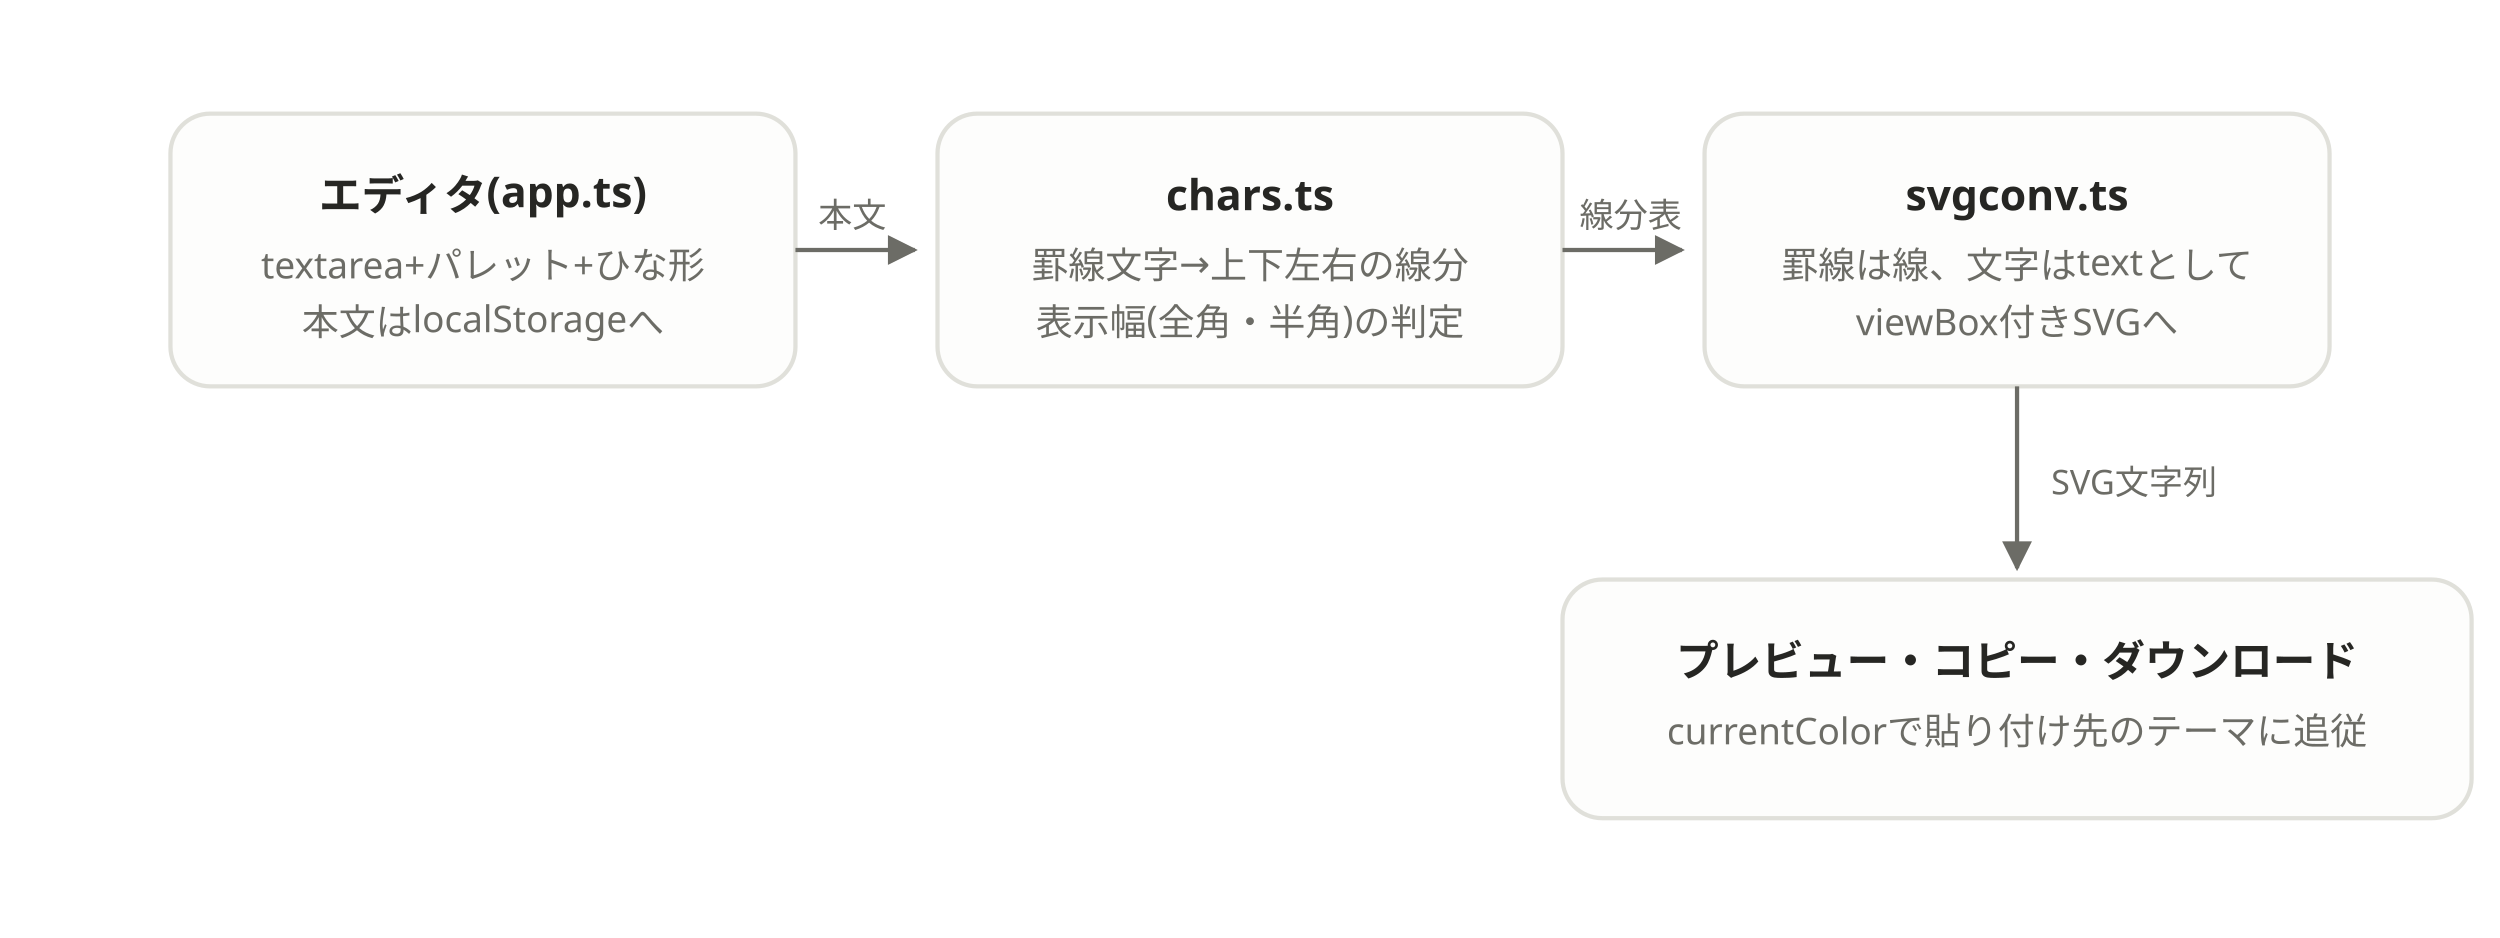
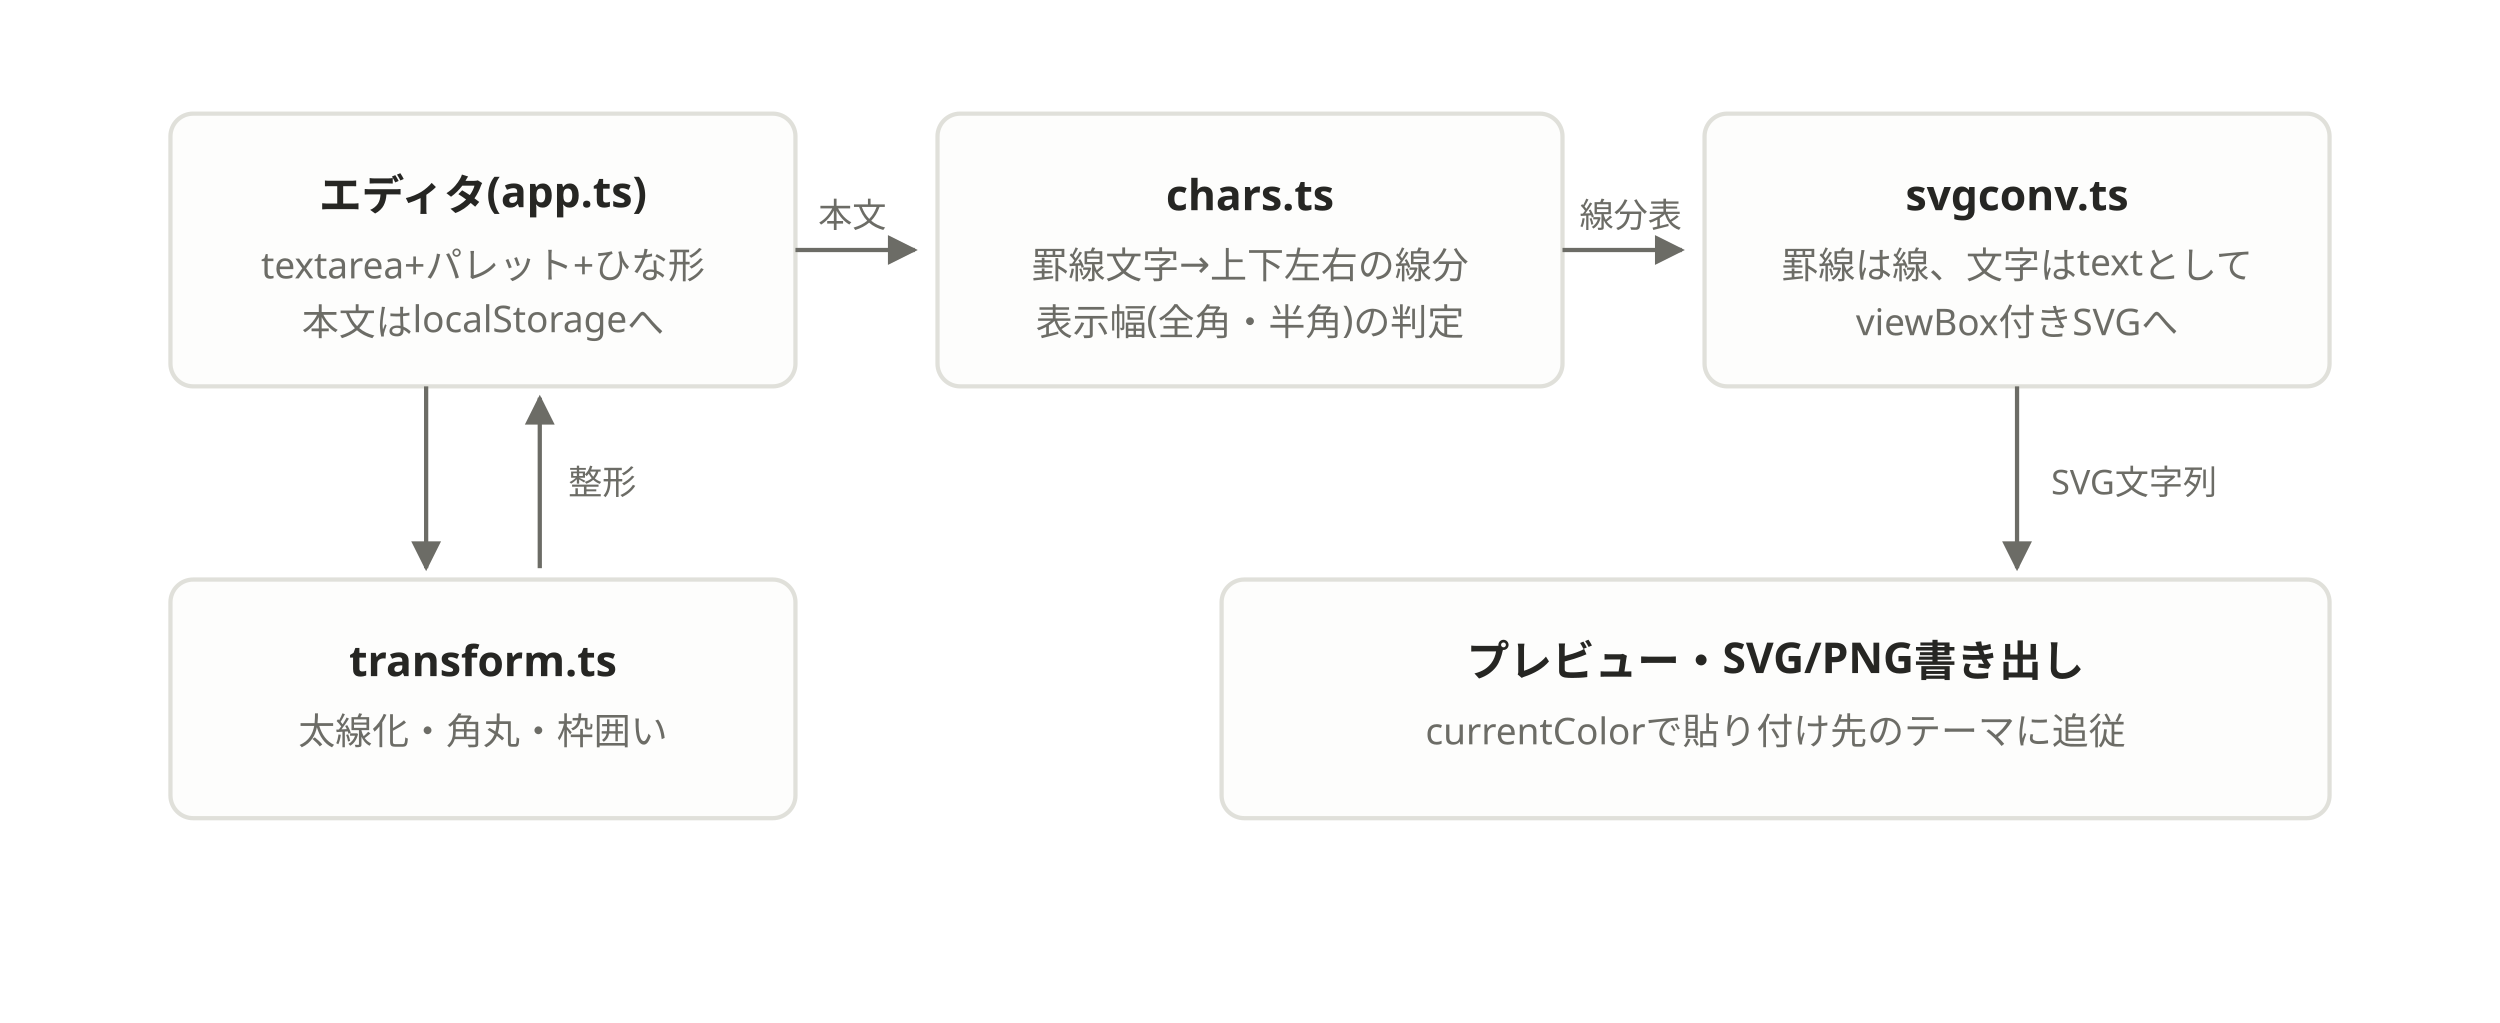
- <svg xmlns="http://www.w3.org/2000/svg" viewBox="0 0 880 330" role="img" aria-labelledby="arch-title">
+ <svg xmlns="http://www.w3.org/2000/svg" viewBox="0 0 880 360" role="img" aria-labelledby="arch-title">
  <style>
    .box { fill: #fdfdfc; stroke: #e0e0da; stroke-width: 1.5; }
    .name { fill: #262623; font: 600 15px system-ui, sans-serif; }
    .label { fill: #6c6c66; font: 13px system-ui, sans-serif; }
    .edge { stroke: #6c6c66; stroke-width: 1.5; fill: none; marker-end: url(#arrow); }
    .edge-label { fill: #6c6c66; font: 12px system-ui, sans-serif; }
    #arrow path { fill: #6c6c66; }
    @media (prefers-color-scheme: dark) {
      .box { fill: #212120; stroke: #363633; }
      .name { fill: #e8e8e4; }
      .label { fill: #9d9d95; }
      .edge { stroke: #9d9d95; }
      .edge-label { fill: #9d9d95; }
      #arrow path { fill: #9d9d95; }
    }
  </style>
  <defs>
    <marker id="arrow" viewBox="0 0 10 10" refX="9" refY="5" markerWidth="7" markerHeight="7" orient="auto-start-reverse">
      <path d="M0 0 L10 5 L0 10 z" />
    </marker>
  </defs>
-   <rect class="box" x="60" y="40" width="220" height="96" rx="14" />
+   <rect class="box" x="60" y="40" width="220" height="96" rx="8" />
  <text class="name" x="170" y="74" text-anchor="middle">エディタ(app.ts)</text>
  <text class="label" x="170" y="98" text-anchor="middle">textarea+パレット+ひな形</text>
  <text class="label" x="170" y="118" text-anchor="middle">本文はlocalStorageへ</text>
-   <rect class="box" x="330" y="40" width="220" height="96" rx="14" />
+   <rect class="box" x="330" y="40" width="220" height="96" rx="8" />
  <text class="name" x="440" y="74" text-anchor="middle">chars.ts</text>
  <text class="label" x="440" y="98" text-anchor="middle">罫線文字→上下左右の線分</text>
  <text class="label" x="440" y="118" text-anchor="middle">表示幅(全角・半角)の判定</text>
-   <rect class="box" x="600" y="40" width="220" height="96" rx="14" />
+   <rect class="box" x="600" y="40" width="220" height="96" rx="8" />
  <text class="name" x="710" y="74" text-anchor="middle">svgconv.ts</text>
  <text class="label" x="710" y="98" text-anchor="middle">罫線は線、文字はtextとして</text>
  <text class="label" x="710" y="118" text-anchor="middle">viewBox付きSVGへ</text>
  <path class="edge" d="M280 88 H322" />
  <text class="edge-label" x="288" y="80">本文</text>
  <path class="edge" d="M550 88 H592" />
  <text class="edge-label" x="556" y="80">線分表</text>
+   <rect class="box" x="60" y="204" width="220" height="84" rx="8" />
+   <text class="name" x="170" y="238" text-anchor="middle">transform.ts</text>
+   <text class="label" x="170" y="262" text-anchor="middle">太線化・角丸・枠囲い</text>
+   <path class="edge" d="M150 136 V200" />
+   <path class="edge" d="M190 200 V140" />
+   <text class="edge-label" x="200" y="174">整形</text>
  <path class="edge" d="M710 136 V200" />
  <text class="edge-label" x="722" y="174">SVG文字列</text>
-   <rect class="box" x="550" y="204" width="320" height="84" rx="14" />
-   <text class="name" x="710" y="238" text-anchor="middle">プレビュー・コピー・ダウンロード</text>
-   <text class="label" x="710" y="262" text-anchor="middle">currentColorで貼り付け先のテーマに追従</text>
+   <rect class="box" x="430" y="204" width="390" height="84" rx="8" />
+   <text class="name" x="625" y="238" text-anchor="middle">プレビュー・SVG/PNG書き出し</text>
+   <text class="label" x="625" y="262" text-anchor="middle">currentColorで貼り付け先のテーマに追従</text>
</svg>
